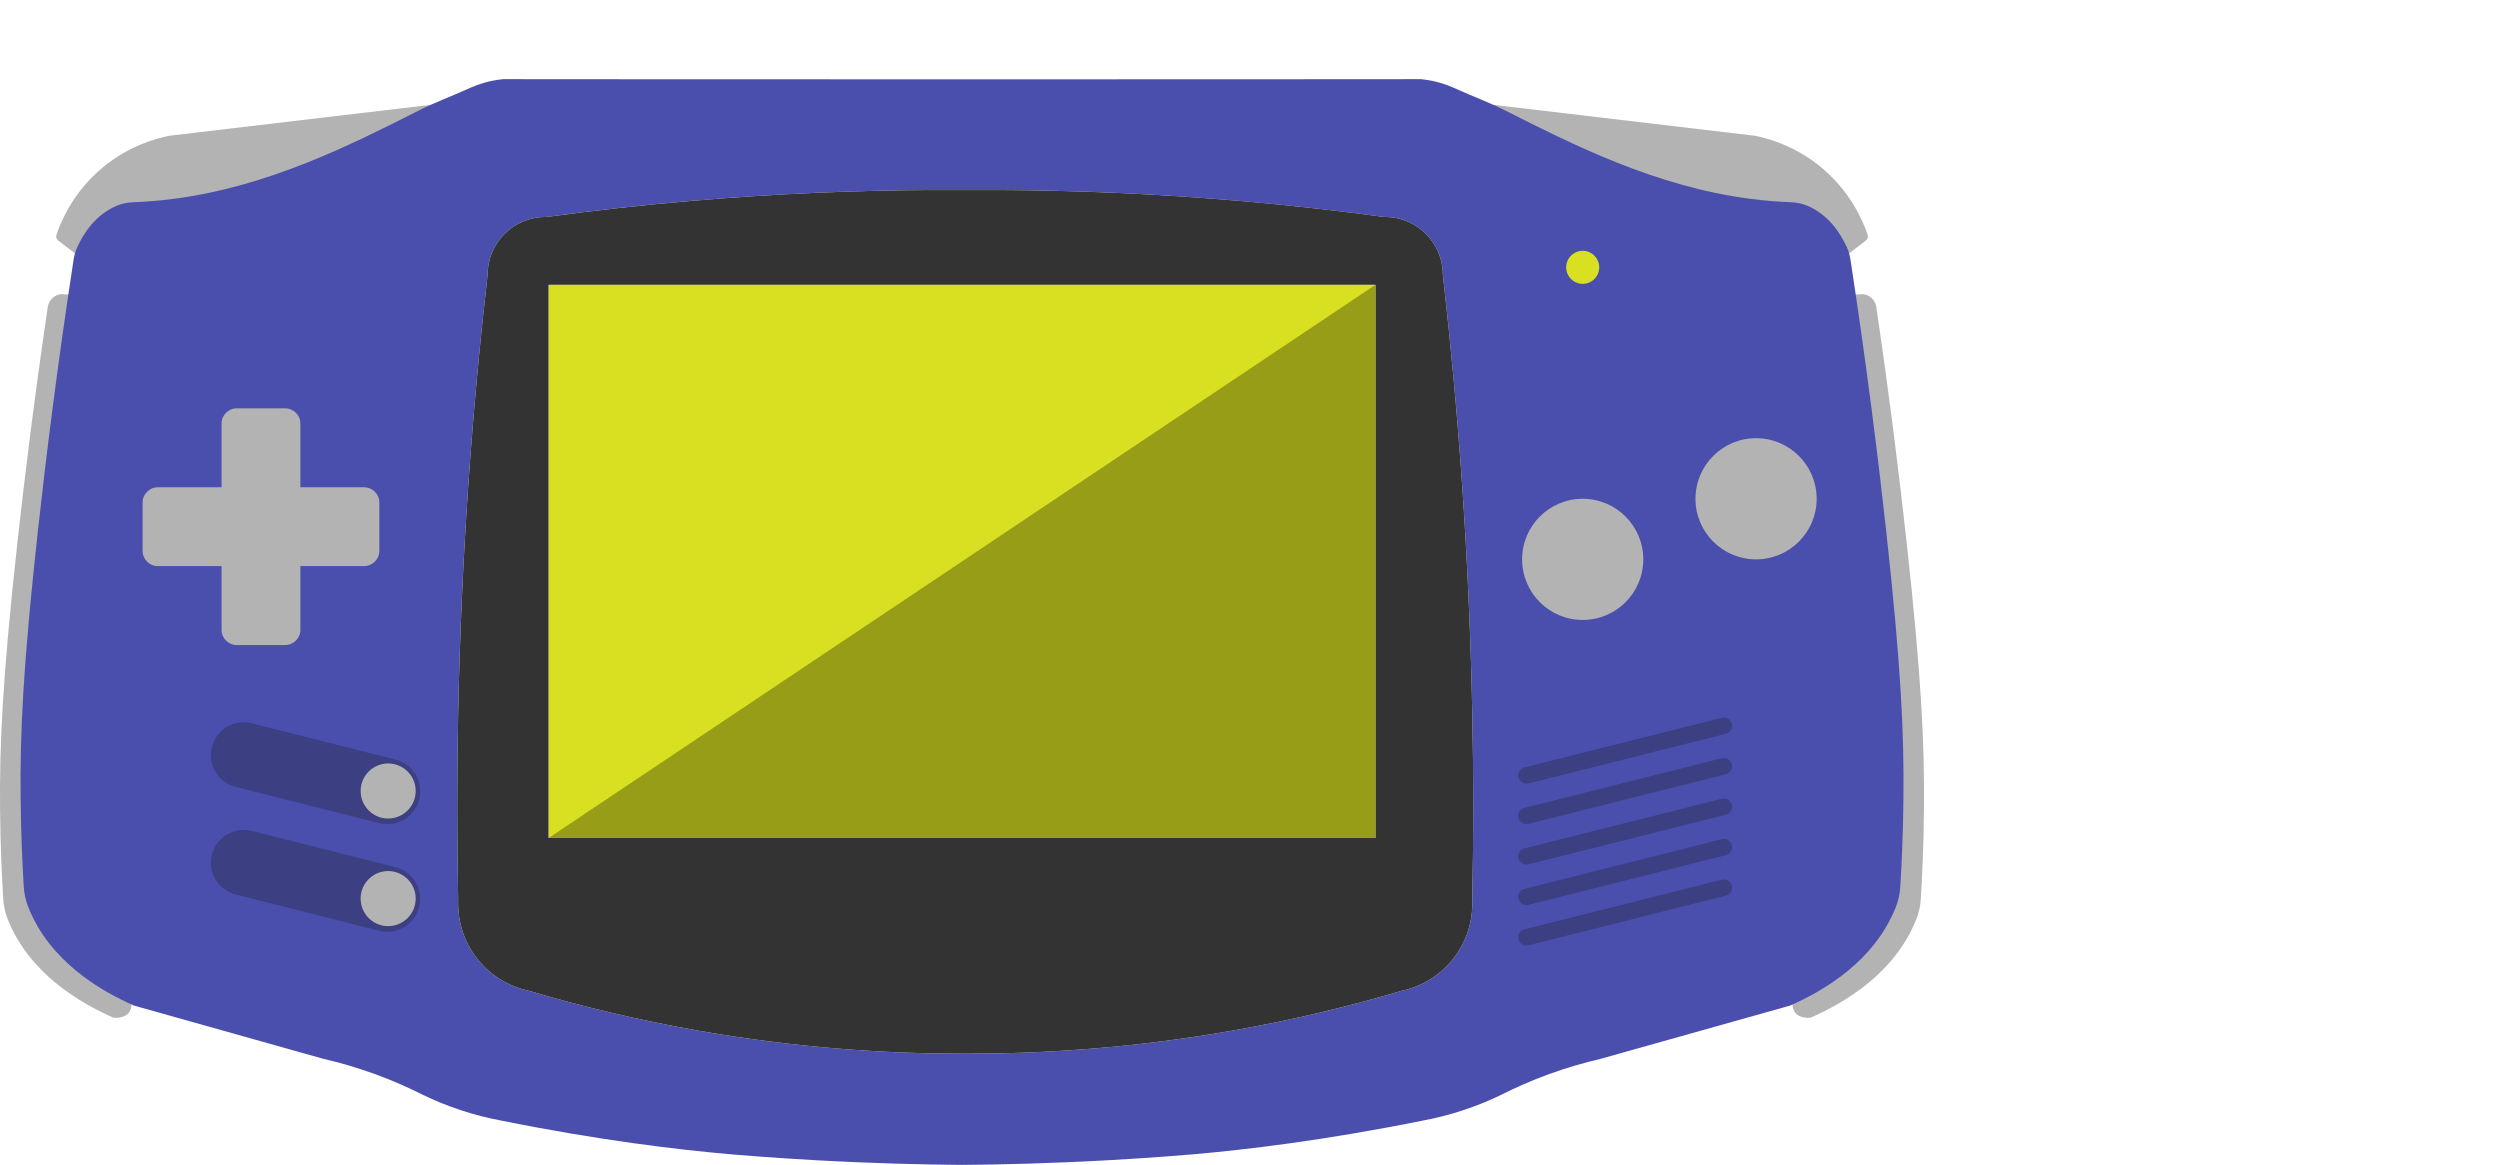
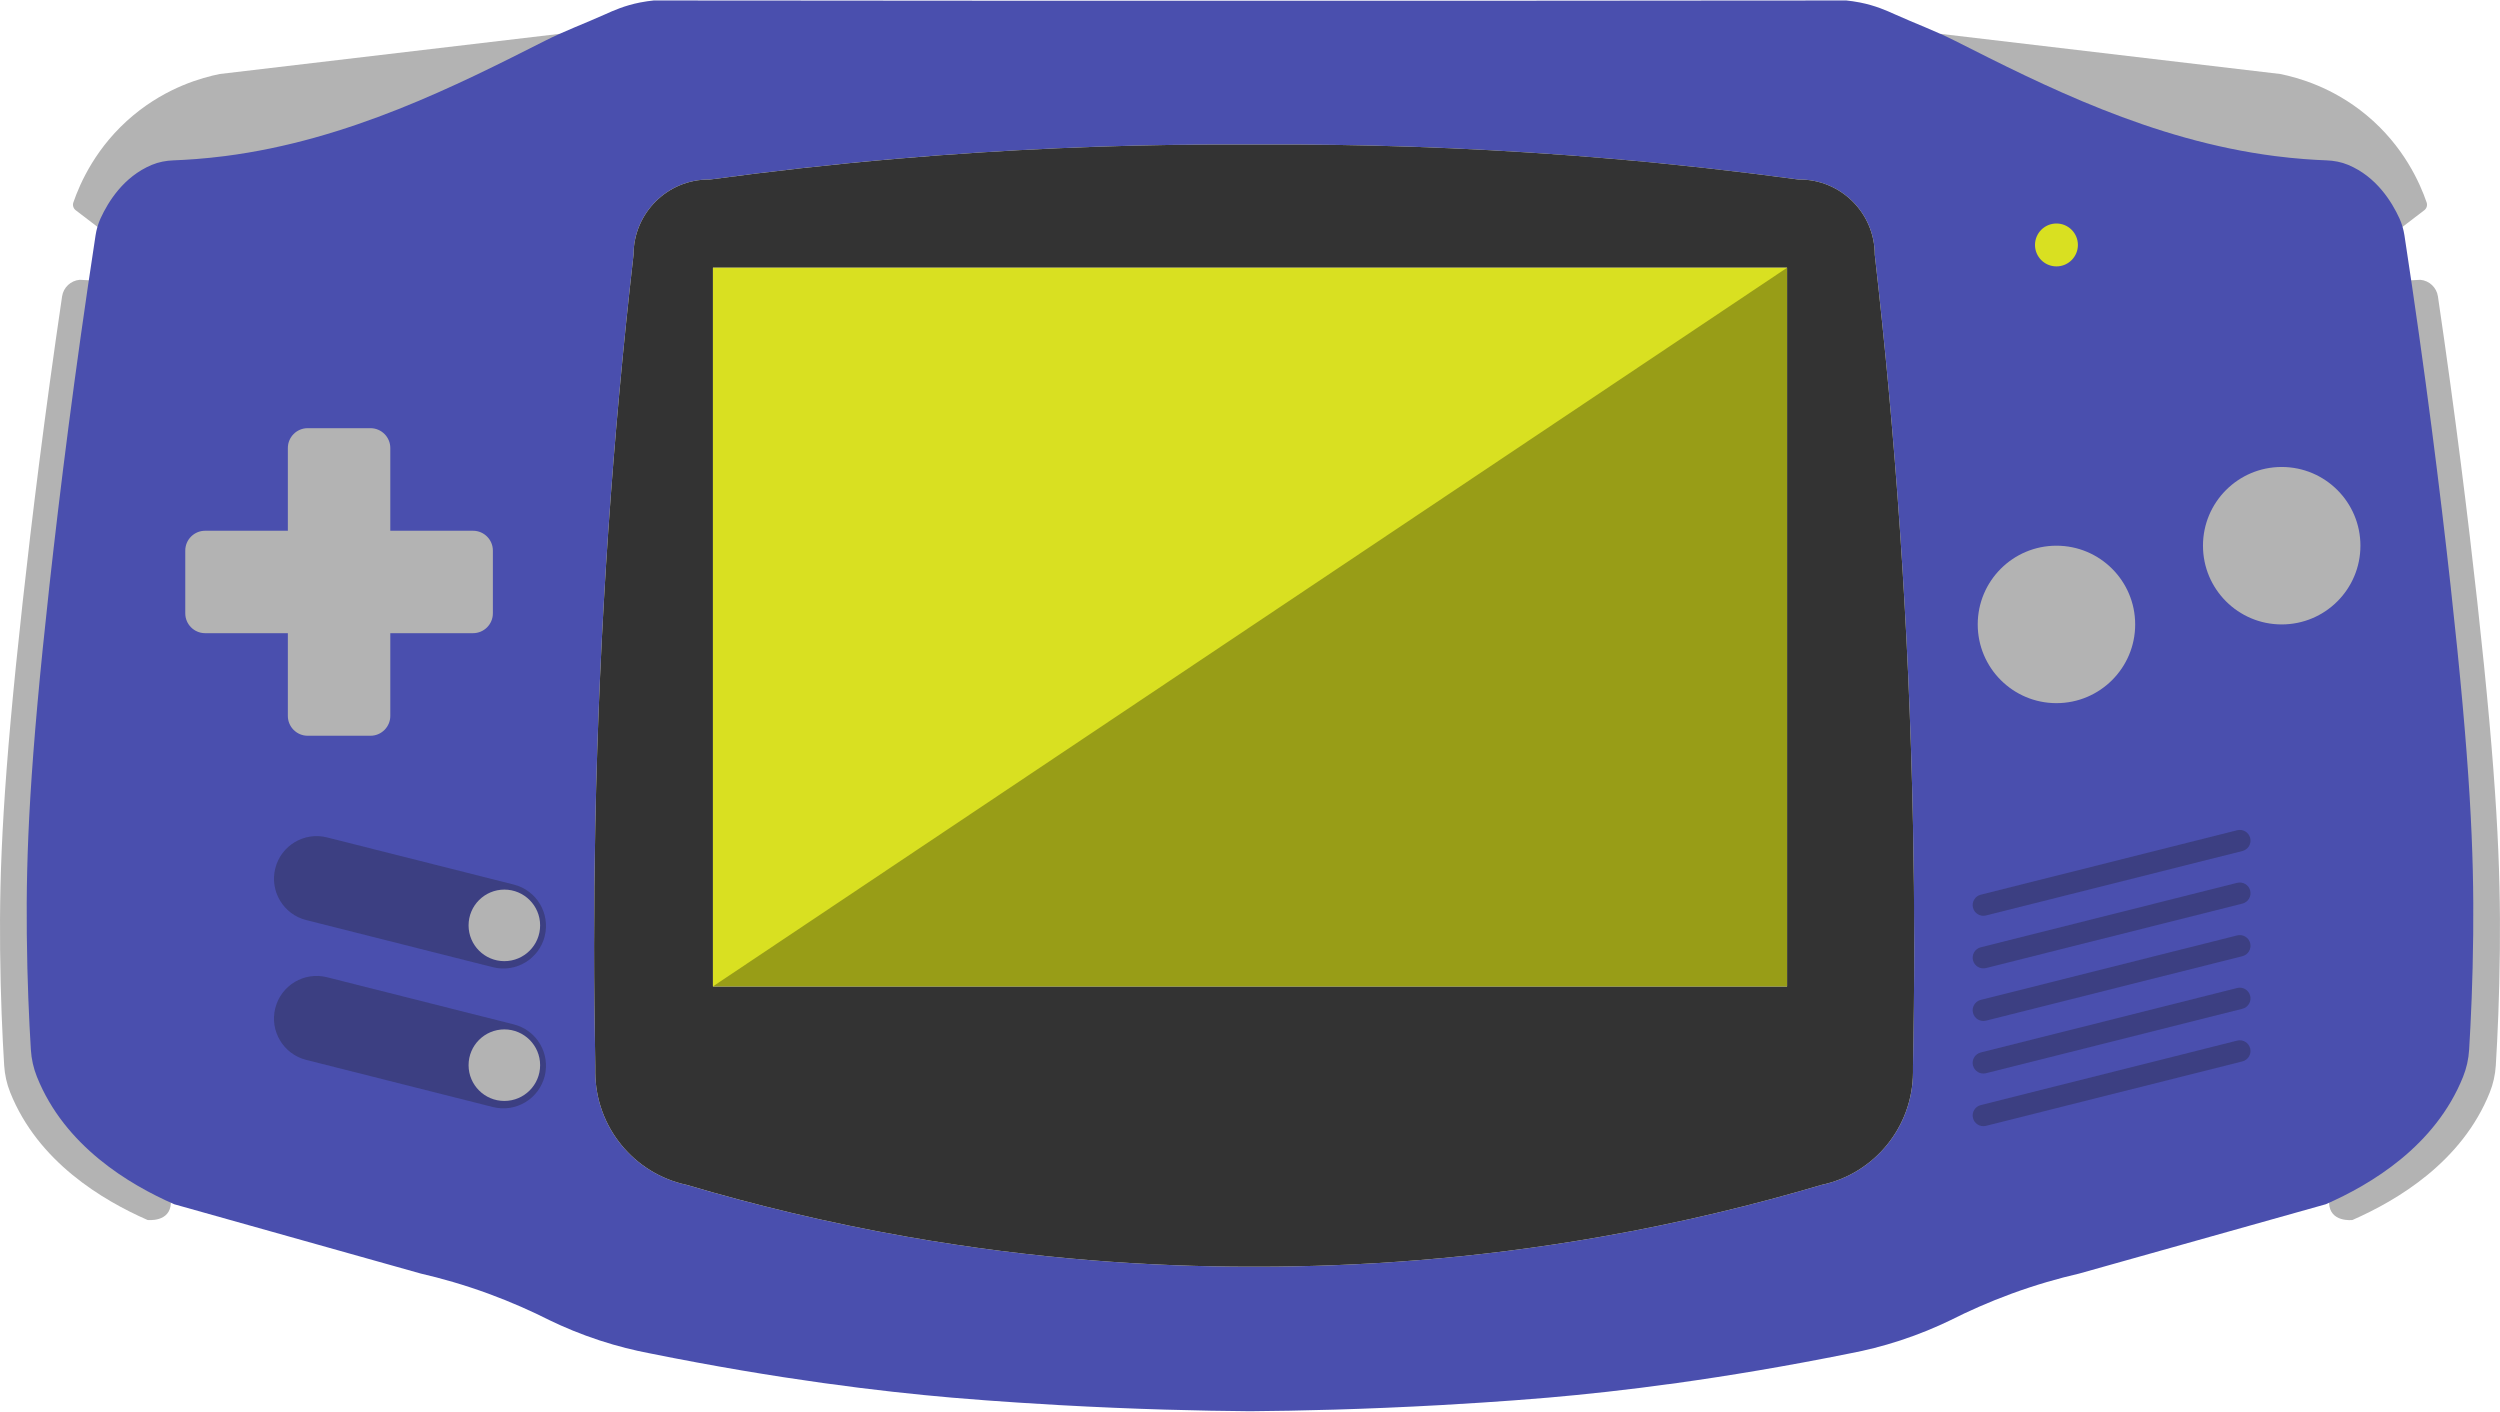
- <svg xmlns="http://www.w3.org/2000/svg" id="_レイヤー_2" data-name="レイヤー 2" viewBox="0 0 1299.33 605.45">
+ <svg xmlns="http://www.w3.org/2000/svg" id="_レイヤー_2" data-name="レイヤー 2" viewBox="0 0 1000 564.5">
  <defs>
    <style>
      .cls-1 {
        fill: #d9e021;
      }

-       .cls-2 {
+       .cls-2, .cls-3 {
        opacity: .3;
      }

-       .cls-3 {
+       .cls-4 {
        fill: #4a4fae;
      }

-       .cls-4 {
+       .cls-5 {
        fill: #333;
      }

-       .cls-5 {
+       .cls-3 {
        fill: #1a1a1a;
-         opacity: .3;
      }

      .cls-6 {
        fill: #b3b3b3;
      }
    </style>
  </defs>
-   <path class="cls-6" d="M31.9,152.87c-3.61.31-6.54,3.06-7.07,6.65-7.01,47.55-12.07,88.81-15.76,122.25C1.17,353.36-.29,387.97.04,420.99c.19,18.58.91,34.38,1.63,46.16.23,3.71,1.04,7.35,2.42,10.8h0c11.13,27.79,36.91,43.08,54.92,51,0,0,9.12,1.11,9.35-6.88,1.86-64.97,1.18-367.28,1.18-367.28l-37.65-1.91Z" />
-   <path class="cls-6" d="M223.88,131.69H38.97l-8.68-6.63c-.95-.73-1.34-1.98-.95-3.11,2.65-7.69,9.12-22.53,24.06-34.93,13.5-11.2,27.41-15.02,34.49-16.46,45.33-5.36,90.66-10.72,135.99-16.07v77.21Z" />
-   <path class="cls-6" d="M968.1,152.87c3.61.31,6.54,3.06,7.07,6.65,7.01,47.55,12.07,88.81,15.76,122.25,7.89,71.6,9.35,106.2,9.02,139.22-.19,18.58-.91,34.38-1.63,46.16-.23,3.71-1.04,7.35-2.42,10.8h0c-11.13,27.79-36.91,43.08-54.92,51,0,0-9.12,1.11-9.35-6.88-1.86-64.97-1.18-367.28-1.18-367.28l37.65-1.91Z" />
-   <path class="cls-6" d="M776.12,131.69h184.91l8.68-6.63c.95-.73,1.34-1.98.95-3.11-2.65-7.69-9.12-22.53-24.06-34.93-13.5-11.2-27.41-15.02-34.49-16.46-45.33-5.36-90.66-10.72-135.99-16.07v77.21Z" />
-   <path class="cls-3" d="M980.26,275.47c-4.15-37.61-10.03-85.13-18.48-140.36-.36-2.35-1.02-4.66-2.01-6.82-3.05-6.62-9.19-16.65-20.44-21.36-.03-.02-.07-.04-.11-.05-2.73-1.14-5.67-1.68-8.63-1.79-5.24-.2-12.32-.65-20.58-1.71-49.39-6.33-92.72-28.26-127.94-46.08-7.86-3.98-16.15-7.02-24.17-10.64-3.22-1.45-7.68-3.48-13.95-4.72-1.95-.38-3.77-.63-5.41-.8,0,.01-.02,0-.03,0-17.63.01-34.87.02-51.71.03-2.98,0-6.09,0-9.35.01-37.72.06-94.29.07-166.18.06-83.18.02-147.95,0-189.5-.06-1.45-.01-2.91-.01-4.37-.01-18.16-.01-36.81-.02-55.9-.03h-.01c-1.65.16-3.48.42-5.44.8-6.27,1.24-10.73,3.27-13.95,4.72-8.02,3.62-16.31,6.66-24.17,10.64-35.22,17.82-78.55,39.75-127.94,46.08-8.26,1.06-15.34,1.51-20.58,1.71-2.96.11-5.9.65-8.63,1.79-.04.01-.08.03-.11.05-11.25,4.71-17.39,14.74-20.44,21.36-.99,2.16-1.65,4.47-2.01,6.82-8.45,55.23-14.33,102.75-18.48,140.36-7.89,71.6-9.35,106.21-9.02,139.22.18,18.58.91,34.39,1.63,46.17.22,3.7,1.04,7.35,2.42,10.8,11.13,27.79,36.91,43.08,54.92,50.99l98.61,27.72c8.19,1.89,17.32,4.48,27.08,8.05,9.17,3.37,17.35,7.03,24.49,10.64,5.71,2.76,12.39,5.57,19.98,8.06,7.24,2.37,13.97,4.01,19.98,5.15,51.8,10.46,92.65,15.29,120.85,17.73,18.64,1.61,37.83,2.69,42.84,2.98,30.88,1.73,57.01,2.3,76.48,2.46,19.47-.16,45.6-.73,76.48-2.46,5.01-.29,24.2-1.37,42.84-2.98,28.2-2.44,69.05-7.27,120.85-17.73,6.01-1.14,12.74-2.78,19.98-5.15,7.59-2.49,14.27-5.3,19.98-8.06,7.14-3.61,15.32-7.27,24.49-10.64,9.76-3.57,18.89-6.16,27.08-8.05l98.61-27.72c18.01-7.91,43.79-23.2,54.92-50.99,1.38-3.45,2.2-7.1,2.42-10.8.72-11.78,1.45-27.59,1.63-46.17.33-33.01-1.13-67.62-9.02-139.22ZM765.2,467.18v2.81c-.08,10.85-3.92,20.94-10.39,28.89-6.47,7.95-15.57,13.76-26.18,16.03-26.42,7.83-55.91,15.08-88.22,20.75-51.22,9-97.74,11.97-137.59,11.97h-2.32c-39.85,0-86.37-2.97-137.59-11.97-32.31-5.67-61.8-12.92-88.21-20.75-10.61-2.27-19.72-8.08-26.19-16.03-6.47-7.95-10.31-18.04-10.38-28.89v-2.81c-.32-15.76-.49-31.75-.49-47.95s.16-31.84.48-48.06c1.6-80.91,7.16-157.19,15.3-228.32,0-8.31,3.37-15.83,8.81-21.28,5.45-5.45,12.97-8.82,21.29-8.82h.52c23.96-3.25,48.88-6.07,74.72-8.3,43.75-3.78,85.41-5.48,124.64-5.68h36.52c39.23.2,80.89,1.9,124.64,5.68,25.84,2.23,50.76,5.05,74.73,8.3h.51c8.32,0,15.84,3.37,21.29,8.82,5.44,5.45,8.81,12.97,8.81,21.28,8.14,71.13,13.7,147.41,15.3,228.32.32,16.22.48,32.24.48,48.06s-.17,32.19-.48,47.95Z" />
-   <path class="cls-4" d="M749.9,142.85c0-8.31-3.37-15.83-8.81-21.28-5.45-5.45-12.97-8.82-21.29-8.82h-.51c-23.97-3.25-48.89-6.07-74.73-8.3-43.75-3.78-85.41-5.48-124.64-5.68h-36.52c-39.23.2-80.89,1.9-124.64,5.68-25.84,2.23-50.76,5.05-74.72,8.3h-.52c-8.32,0-15.84,3.37-21.29,8.82-5.44,5.45-8.81,12.97-8.81,21.28-8.14,71.13-13.7,147.41-15.3,228.32-.32,16.22-.48,32.24-.48,48.06s.17,32.19.48,47.95v2.81c.08,10.85,3.92,20.94,10.39,28.89,6.47,7.95,15.58,13.76,26.19,16.03,26.41,7.83,55.9,15.08,88.21,20.75,51.22,9,97.74,11.97,137.59,11.97h2.32c39.85,0,86.37-2.97,137.59-11.97,32.31-5.67,61.8-12.92,88.22-20.75,10.61-2.27,19.71-8.08,26.18-16.03,6.47-7.95,10.31-18.04,10.38-28.89v-2.81c.32-15.76.49-31.75.49-47.95s-.16-31.84-.48-48.06c-1.6-80.91-7.16-157.19-15.3-228.32ZM714.83,435.52h-429.65V148.04h429.65v287.47Z" />
-   <rect class="cls-1" x="285.17" y="148.04" width="429.65" height="287.47" />
-   <path class="cls-6" d="M197.15,261.18v25.11c0,4.38-3.56,7.93-7.94,7.93h-33.09v33.1c0,4.38-3.56,7.93-7.94,7.93h-25.1c-4.38,0-7.94-3.55-7.94-7.93v-33.1h-33.09c-4.38,0-7.94-3.55-7.94-7.93v-25.11c0-4.38,3.56-7.93,7.94-7.93h33.09v-33.1c0-4.38,3.56-7.93,7.94-7.93h25.1c4.38,0,7.94,3.55,7.94,7.93v33.1h33.09c4.38,0,7.94,3.55,7.94,7.93Z" />
+   <path class="cls-6" d="M31.9,111.92c-3.61.31-6.54,3.06-7.07,6.65-7.01,47.55-12.07,88.81-15.76,122.25C1.17,312.41-.29,347.01.04,380.03c.19,18.58.91,34.38,1.63,46.16.23,3.71,1.04,7.35,2.42,10.8h0c11.13,27.79,36.91,43.08,54.92,51,0,0,9.12,1.11,9.35-6.88,1.86-64.97,1.18-367.28,1.18-367.28l-37.65-1.91Z" />
+   <path class="cls-6" d="M223.88,90.73H38.97l-8.68-6.63c-.95-.73-1.34-1.98-.95-3.11,2.65-7.69,9.12-22.53,24.06-34.93,13.5-11.2,27.41-15.02,34.49-16.46,45.33-5.36,90.66-10.72,135.99-16.07v77.21Z" />
+   <path class="cls-6" d="M968.1,111.92c3.61.31,6.54,3.06,7.07,6.65,7.01,47.55,12.07,88.81,15.76,122.25,7.89,71.6,9.35,106.2,9.02,139.22-.19,18.58-.91,34.38-1.63,46.16-.23,3.71-1.04,7.35-2.42,10.8h0c-11.13,27.79-36.91,43.08-54.92,51,0,0-9.12,1.11-9.35-6.88-1.86-64.97-1.18-367.28-1.18-367.28l37.65-1.91Z" />
+   <path class="cls-6" d="M776.12,90.73h184.91l8.68-6.63c.95-.73,1.34-1.98.95-3.11-2.65-7.69-9.12-22.53-24.06-34.93-13.5-11.2-27.41-15.02-34.49-16.46-45.33-5.36-90.66-10.72-135.99-16.07v77.21Z" />
+   <path class="cls-4" d="M980.26,234.52c-4.15-37.61-10.03-85.13-18.48-140.36-.36-2.35-1.02-4.66-2.01-6.82-3.05-6.62-9.19-16.65-20.44-21.36-.03-.02-.07-.04-.11-.05-2.73-1.14-5.67-1.68-8.63-1.79-5.24-.2-12.32-.65-20.58-1.71-49.39-6.33-92.72-28.26-127.94-46.08-7.86-3.98-16.15-7.02-24.17-10.64-3.22-1.45-7.68-3.48-13.95-4.72-1.95-.38-3.77-.63-5.41-.8,0,.01-.02,0-.03,0-17.63.01-34.87.02-51.71.03-2.98,0-6.09,0-9.35.01-37.72.06-94.29.07-166.18.06-83.18.02-147.95,0-189.5-.06-1.45-.01-2.91-.01-4.37-.01-18.16-.01-36.81-.02-55.9-.03h-.01c-1.65.16-3.48.42-5.44.8-6.27,1.24-10.73,3.27-13.95,4.72-8.02,3.62-16.31,6.66-24.17,10.64-35.22,17.82-78.55,39.75-127.94,46.08-8.26,1.06-15.34,1.51-20.58,1.71-2.96.11-5.9.65-8.63,1.79-.04.01-.08.03-.11.05-11.25,4.71-17.39,14.74-20.44,21.36-.99,2.16-1.65,4.47-2.01,6.82-8.45,55.23-14.33,102.75-18.48,140.36-7.89,71.6-9.35,106.21-9.02,139.22.18,18.58.91,34.39,1.63,46.17.22,3.7,1.04,7.35,2.42,10.8,11.13,27.79,36.91,43.08,54.92,50.99l98.61,27.72c8.19,1.89,17.32,4.48,27.08,8.05,9.17,3.37,17.35,7.03,24.49,10.64,5.71,2.76,12.39,5.57,19.98,8.06,7.24,2.37,13.97,4.01,19.98,5.15,51.8,10.46,92.65,15.29,120.85,17.73,18.64,1.61,37.83,2.69,42.84,2.98,30.88,1.73,57.01,2.3,76.48,2.46,19.47-.16,45.6-.73,76.48-2.46,5.01-.29,24.2-1.37,42.84-2.98,28.2-2.44,69.05-7.27,120.85-17.73,6.01-1.14,12.74-2.78,19.98-5.15,7.59-2.49,14.27-5.3,19.98-8.06,7.14-3.61,15.32-7.27,24.49-10.64,9.76-3.57,18.89-6.16,27.08-8.05l98.61-27.72c18.01-7.91,43.79-23.2,54.92-50.99,1.38-3.45,2.2-7.1,2.42-10.8.72-11.78,1.45-27.59,1.63-46.17.33-33.01-1.13-67.62-9.02-139.22ZM765.2,426.23v2.81c-.08,10.85-3.92,20.94-10.39,28.89-6.47,7.95-15.57,13.76-26.18,16.03-26.42,7.83-55.91,15.08-88.22,20.75-51.22,9-97.74,11.97-137.59,11.97h-2.32c-39.85,0-86.37-2.97-137.59-11.97-32.31-5.67-61.8-12.92-88.21-20.75-10.61-2.27-19.72-8.08-26.19-16.03-6.47-7.95-10.31-18.04-10.38-28.89v-2.81c-.32-15.76-.49-31.75-.49-47.95s.16-31.84.48-48.06c1.6-80.91,7.16-157.19,15.3-228.32,0-8.31,3.37-15.83,8.81-21.28,5.45-5.45,12.97-8.82,21.29-8.82h.52c23.96-3.25,48.88-6.07,74.72-8.3,43.75-3.78,85.41-5.48,124.64-5.68h36.52c39.23.2,80.89,1.9,124.64,5.68,25.84,2.23,50.76,5.05,74.73,8.3h.51c8.32,0,15.84,3.37,21.29,8.82,5.44,5.45,8.81,12.97,8.81,21.28,8.14,71.13,13.7,147.41,15.3,228.32.32,16.22.48,32.24.48,48.06s-.17,32.19-.48,47.95Z" />
+   <path class="cls-5" d="M749.9,101.9c0-8.31-3.37-15.83-8.81-21.28-5.45-5.45-12.97-8.82-21.29-8.82h-.51c-23.97-3.25-48.89-6.07-74.73-8.3-43.75-3.78-85.41-5.48-124.64-5.68h-36.52c-39.23.2-80.89,1.9-124.64,5.68-25.84,2.23-50.76,5.05-74.72,8.3h-.52c-8.32,0-15.84,3.37-21.29,8.82-5.44,5.45-8.81,12.97-8.81,21.28-8.14,71.13-13.7,147.41-15.3,228.32-.32,16.22-.48,32.24-.48,48.06s.17,32.19.48,47.95v2.81c.08,10.85,3.92,20.94,10.39,28.89,6.47,7.95,15.58,13.76,26.19,16.03,26.41,7.83,55.9,15.08,88.21,20.75,51.22,9,97.74,11.97,137.59,11.97h2.32c39.85,0,86.37-2.97,137.59-11.97,32.31-5.67,61.8-12.92,88.22-20.75,10.61-2.27,19.71-8.08,26.18-16.03,6.47-7.95,10.31-18.04,10.38-28.89v-2.81c.32-15.76.49-31.75.49-47.95s-.16-31.84-.48-48.06c-1.6-80.91-7.16-157.19-15.3-228.32ZM714.83,394.56h-429.65V107.09h429.65v287.47Z" />
+   <rect class="cls-1" x="285.17" y="107.09" width="429.65" height="287.47" />
+   <path class="cls-6" d="M197.15,220.23v25.11c0,4.38-3.56,7.93-7.94,7.93h-33.09v33.1c0,4.38-3.56,7.93-7.94,7.93h-25.1c-4.38,0-7.94-3.55-7.94-7.93v-33.1h-33.09c-4.38,0-7.94-3.55-7.94-7.93v-25.11c0-4.38,3.56-7.93,7.94-7.93h33.09v-33.1c0-4.38,3.56-7.93,7.94-7.93h25.1c4.38,0,7.94,3.55,7.94,7.93v33.1h33.09c4.38,0,7.94,3.55,7.94,7.93Z" />
  <g>
-     <rect class="cls-5" x="108.43" y="384.83" width="111.14" height="34.1" rx="17.05" ry="17.05" transform="translate(103.36 -27.92) rotate(14.17)" />
-     <circle class="cls-6" cx="201.74" cy="411.1" r="14.31" />
+     <rect class="cls-3" x="108.43" y="343.87" width="111.14" height="34.1" rx="17.05" ry="17.05" transform="translate(93.34 -29.16) rotate(14.17)" />
+     <circle class="cls-6" cx="201.74" cy="370.15" r="14.31" />
  </g>
  <g>
-     <rect class="cls-5" x="108.43" y="440.75" width="111.14" height="34.1" rx="17.05" ry="17.05" transform="translate(117.05 -26.22) rotate(14.17)" />
-     <circle class="cls-6" cx="201.74" cy="467.03" r="14.31" />
+     <rect class="cls-3" x="108.43" y="399.8" width="111.14" height="34.1" rx="17.05" ry="17.05" transform="translate(107.03 -27.46) rotate(14.17)" />
+     <circle class="cls-6" cx="201.74" cy="426.07" r="14.31" />
  </g>
  <g>
-     <rect class="cls-5" x="787.47" y="469.96" width="114.33" height="8.57" rx="4.29" ry="4.29" transform="translate(-90.13 220.21) rotate(-14.11)" />
-     <rect class="cls-5" x="787.47" y="448.93" width="114.33" height="8.57" rx="4.29" ry="4.29" transform="translate(-85 219.58) rotate(-14.11)" />
-     <rect class="cls-5" x="787.47" y="427.89" width="114.33" height="8.57" rx="4.29" ry="4.29" transform="translate(-79.87 218.94) rotate(-14.11)" />
-     <rect class="cls-5" x="787.47" y="406.85" width="114.33" height="8.57" rx="4.29" ry="4.29" transform="translate(-74.75 218.31) rotate(-14.11)" />
-     <rect class="cls-5" x="787.47" y="385.82" width="114.33" height="8.57" rx="4.29" ry="4.29" transform="translate(-69.62 217.68) rotate(-14.11)" />
+     <rect class="cls-3" x="787.47" y="429.01" width="114.33" height="8.57" rx="4.29" ry="4.29" transform="translate(-80.15 218.98) rotate(-14.11)" />
+     <rect class="cls-3" x="787.47" y="407.97" width="114.33" height="8.57" rx="4.29" ry="4.29" transform="translate(-75.02 218.34) rotate(-14.11)" />
+     <rect class="cls-3" x="787.47" y="386.93" width="114.33" height="8.57" rx="4.29" ry="4.29" transform="translate(-69.89 217.71) rotate(-14.11)" />
+     <rect class="cls-3" x="787.47" y="365.9" width="114.33" height="8.57" rx="4.29" ry="4.29" transform="translate(-64.76 217.07) rotate(-14.11)" />
+     <rect class="cls-3" x="787.47" y="344.86" width="114.33" height="8.57" rx="4.29" ry="4.29" transform="translate(-59.63 216.44) rotate(-14.11)" />
  </g>
-   <circle class="cls-6" cx="822.58" cy="290.72" r="31.49" />
-   <circle class="cls-6" cx="912.68" cy="259.23" r="31.49" />
-   <circle class="cls-1" cx="822.58" cy="138.94" r="8.58" />
-   <polygon class="cls-2" points="285.17 435.52 714.83 148.04 714.83 435.52 285.17 435.52" />
+   <circle class="cls-6" cx="822.58" cy="249.77" r="31.49" />
+   <circle class="cls-6" cx="912.68" cy="218.28" r="31.49" />
+   <circle class="cls-1" cx="822.58" cy="97.98" r="8.58" />
+   <polygon class="cls-2" points="285.17 394.56 714.83 107.09 714.83 394.56 285.17 394.56" />
</svg>
